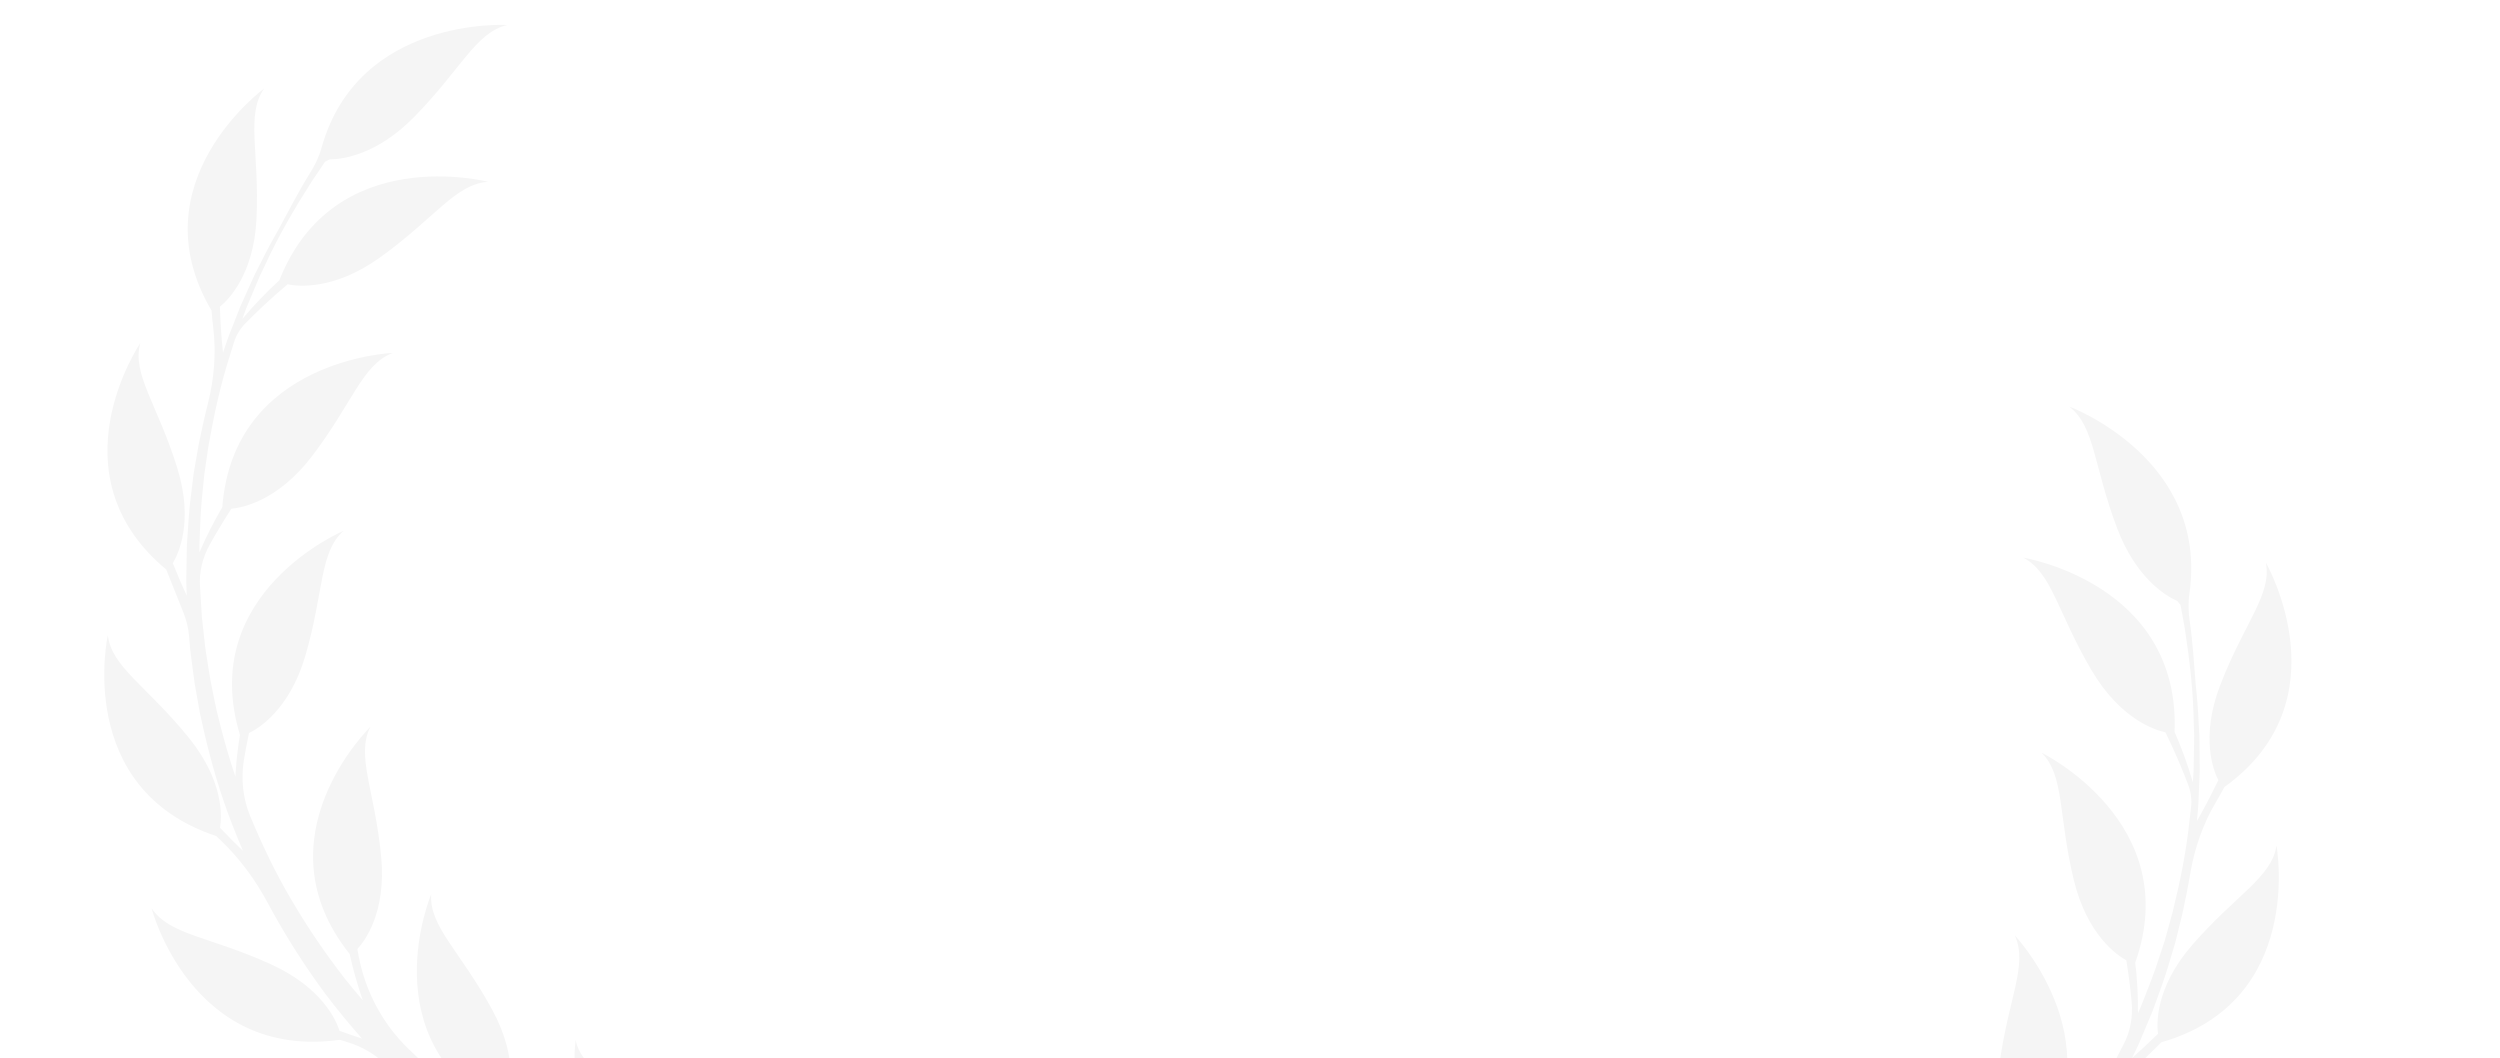
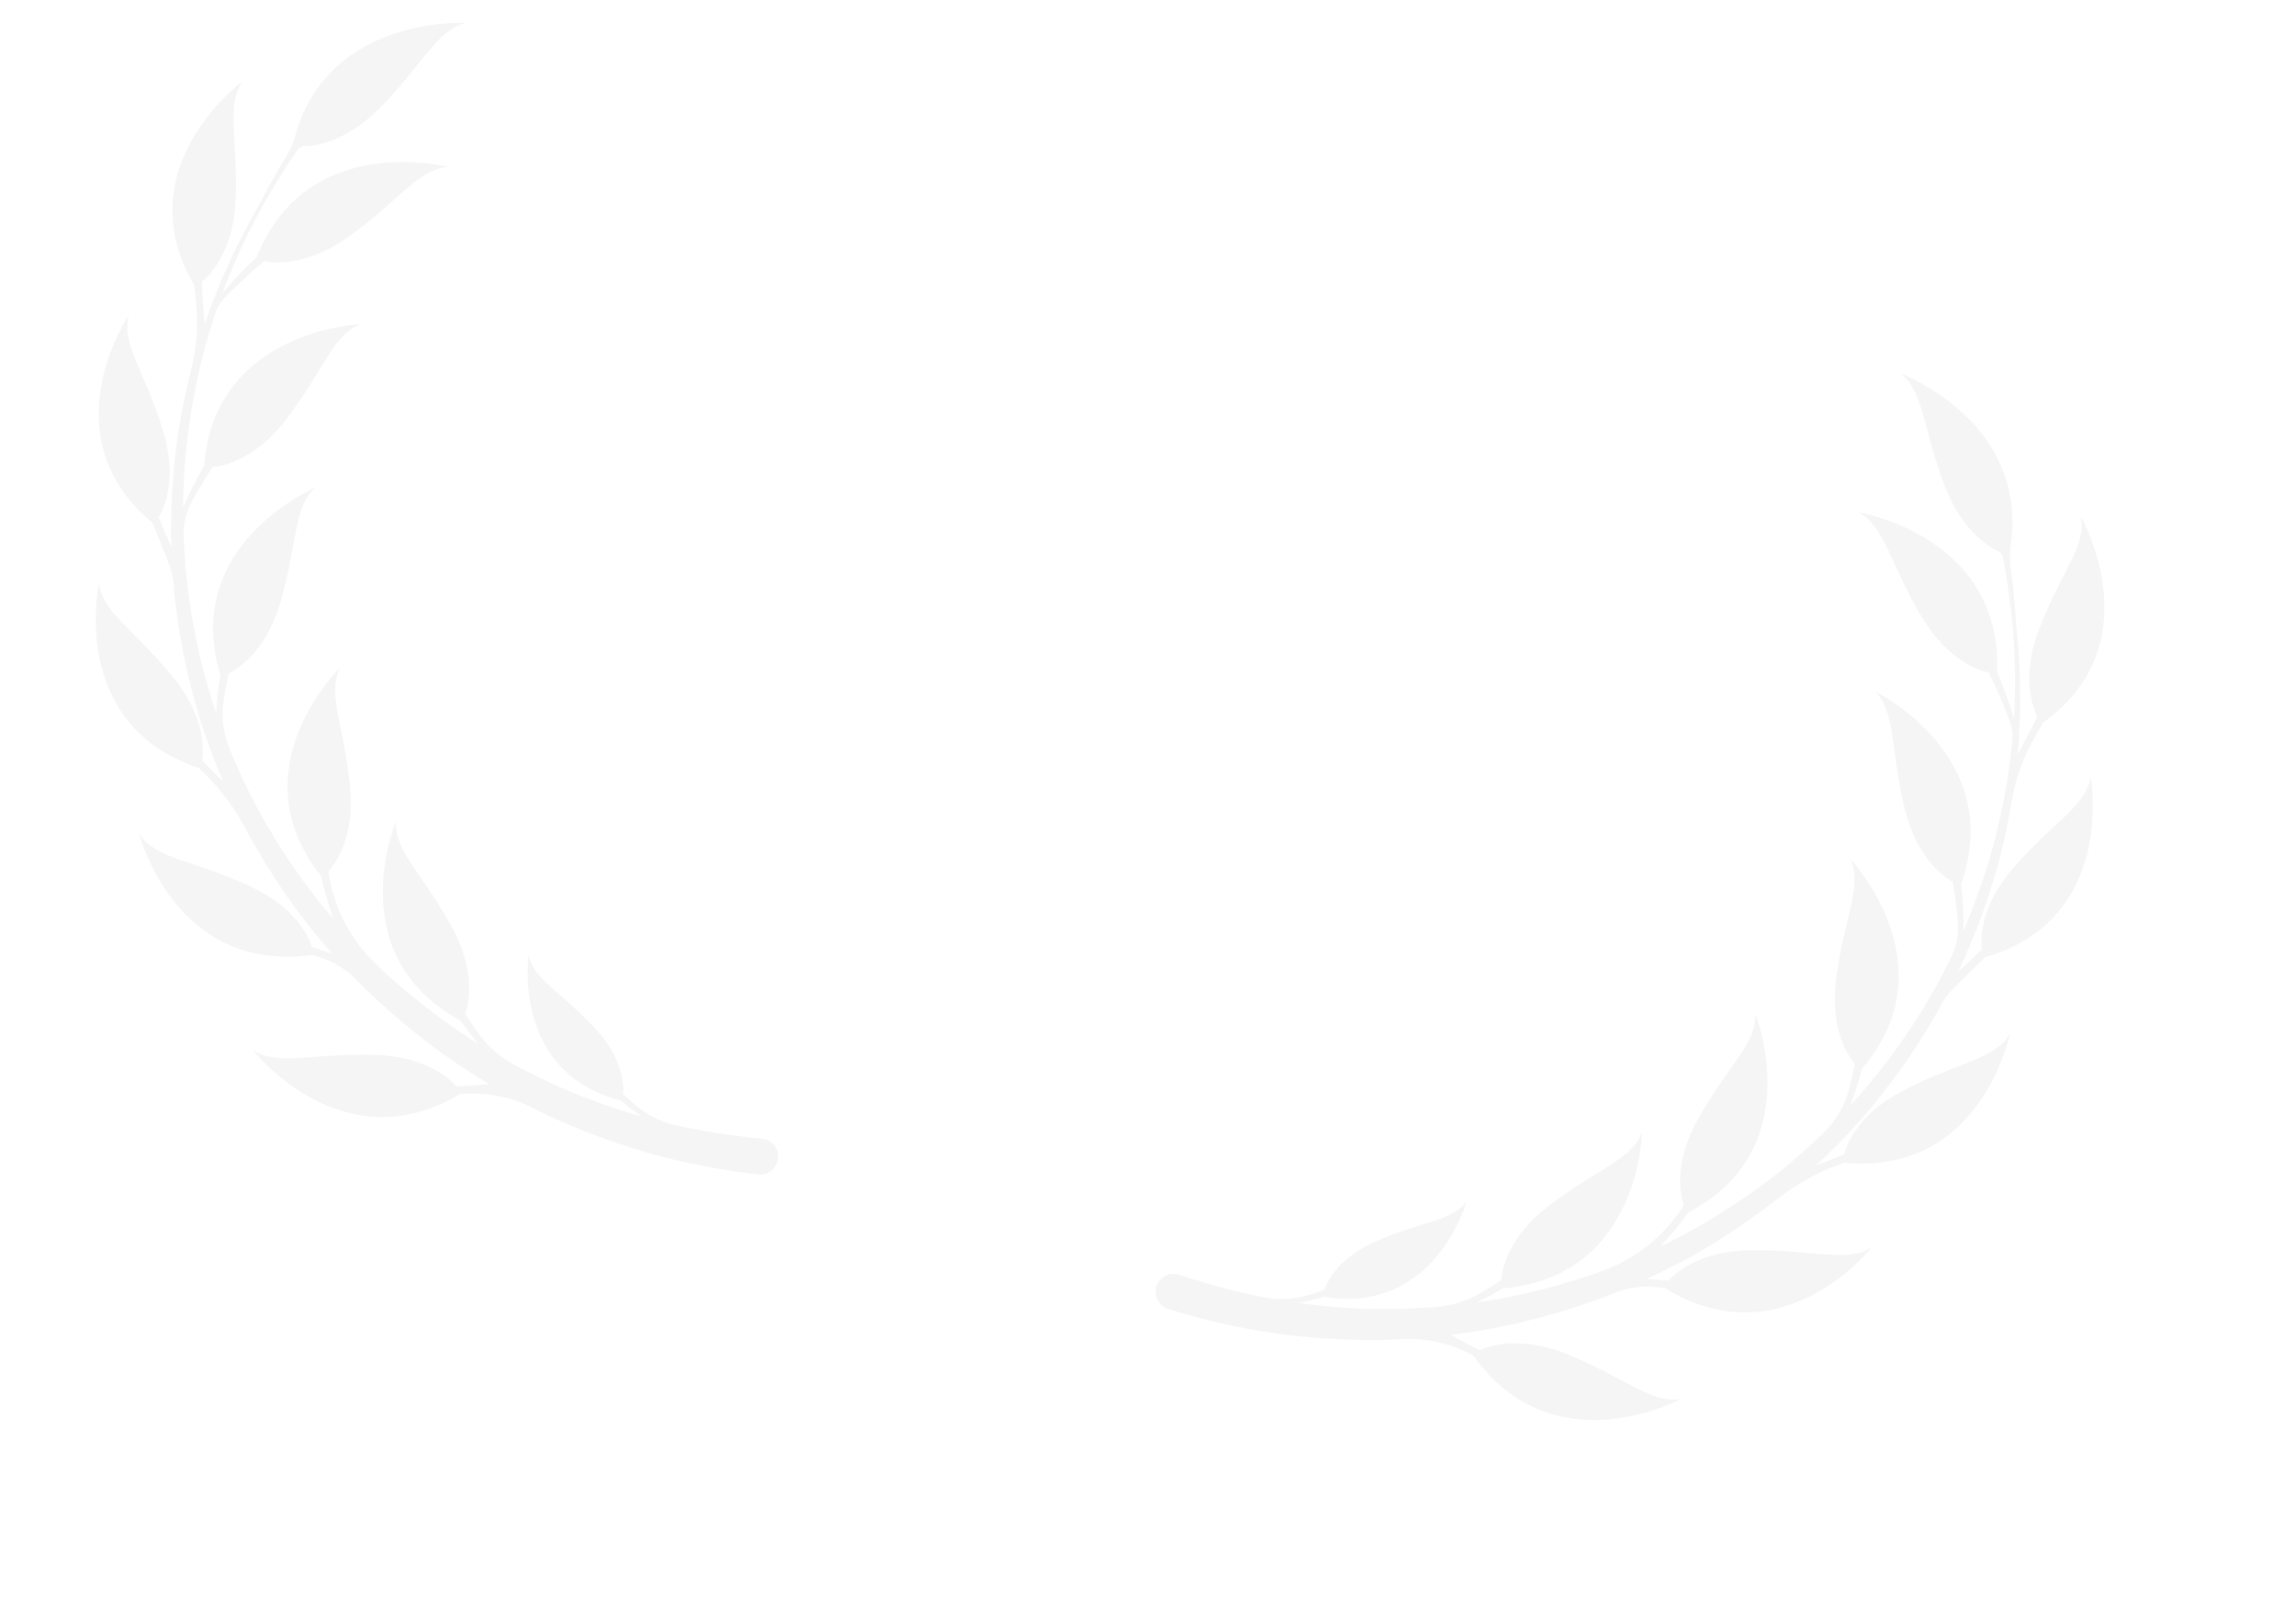
- <svg xmlns="http://www.w3.org/2000/svg" width="1536" height="650" viewBox="0 0 1536 650" fill="none">
-   <path d="M166.357 592.41C198.391 606.989 206.788 627.542 208.592 633.328C213.586 635.148 218.212 636.733 222.416 638.113C214.606 629.264 207.095 620.163 199.976 610.752C188.098 594.697 177.284 577.893 167.621 560.485C166.549 558.573 165.497 556.658 164.484 554.735C156.807 540.379 147.08 527.166 135.211 515.932C134.406 515.174 133.623 514.431 132.858 513.666L132.881 513.682C45.292 484.652 66.253 390.231 66.253 390.231C68.519 409.864 90.173 421.332 116.01 453.277C138.015 480.473 136.218 502.585 135.176 508.573C140.381 514.079 145.168 518.838 149.28 522.775C146.97 517.339 144.739 511.889 142.599 506.382C135.38 487.883 129.801 468.794 125.364 449.504L123.747 442.264C123.176 439.864 122.661 437.433 122.267 435L119.679 420.387C118.928 415.496 118.377 410.59 117.705 405.685C117.41 403.236 117.013 400.784 116.796 398.321L116.167 390.927C115.76 386.035 114.616 381.214 112.806 376.65L102.121 349.877L102.128 349.915C31.558 291.144 86.174 210.835 86.174 210.835C80.956 229.929 96.805 248.446 108.924 287.574C119.232 320.879 109.33 340.799 106.159 346.002C109.253 353.781 112.202 360.526 114.742 366.001L114.584 361.366C114.293 356.434 114.609 351.495 114.619 346.55L114.738 339.144C114.765 336.677 114.811 334.208 115.022 331.749C115.72 321.899 116.194 312.049 117.596 302.275L118.478 294.934L118.921 291.274L119.547 287.621L122.081 273.044C123.809 264.533 125.682 256.037 127.813 247.616C131.629 232.492 132.871 216.823 131.008 201.381C130.571 197.795 130.243 194.251 129.968 190.777L129.975 190.816C83.578 112.026 162.293 54.383 162.293 54.383C150.89 70.665 159.511 93.38 157.597 134.285C155.975 169.095 139.868 184.607 135.097 188.471C135.468 200.213 136.277 209.977 136.999 216.754C137.096 216.497 137.169 216.224 137.265 215.967L139.628 208.965C140.408 206.626 141.406 204.369 142.271 202.054L147.67 188.293L153.729 174.815C154.749 172.573 155.727 170.319 156.791 168.09L160.163 161.511C163.584 154.523 167.292 147.664 171.185 140.933L171.165 140.936C176.535 131.103 183.756 116.979 190.355 106.528C193.46 101.637 195.998 96.406 197.559 90.827C220.148 9.848 311.577 15.364 311.577 15.364C292.102 20.083 283.214 42.726 254.215 72.101C231.283 95.321 210.287 97.887 202.479 97.924C201.626 98.375 200.586 98.918 199.714 99.373L191.527 111.505C180.961 128.04 171.039 145.002 162.888 162.791L159.723 169.394C158.722 171.632 157.806 173.895 156.848 176.146L151.181 189.654L148.897 195.962C156.312 187.128 163.972 179.211 171.666 172.169L171.65 172.192C205.231 87.071 299.828 111.702 299.828 111.702C279.843 113.108 267.207 133.971 233.598 158.096C205.011 178.632 182.711 175.943 176.698 174.663C165.475 184.109 156.31 193.032 151.051 198.363C147.734 201.731 145.147 205.77 143.776 210.255C143.779 210.274 143.763 210.297 143.747 210.32L141.603 217.303C135.555 235.842 131.431 254.922 128.069 274.068L125.954 288.491L125.439 292.084L125.091 295.708L124.395 302.956C123.255 312.603 123.039 322.308 122.616 331.989C122.46 334.418 122.486 336.836 122.531 339.249L122.532 339.369C126.839 329.383 131.579 320.12 136.596 311.61L136.58 311.632C143.473 220.615 241.321 216.833 241.321 216.833C222.597 223.941 216.697 247.517 191.695 280.29C170.425 308.16 148.281 312.029 142.143 312.552C136.608 321.114 132.174 328.681 128.929 334.497C124.424 342.578 122.16 351.723 122.924 360.895C122.931 360.933 122.941 360.992 122.928 361.034L123.81 375.528L124.031 379.152L124.432 382.763L125.234 389.987L126.033 397.191C126.298 399.586 126.743 401.969 127.11 404.365C127.88 409.133 128.555 413.937 129.423 418.687L132.326 432.905C132.772 435.288 133.332 437.631 133.951 439.963L135.714 446.997C138.337 457.141 141.267 467.191 144.6 477.11C145.139 468.189 146.085 459.616 147.433 451.473L147.417 451.496C120.927 364.149 211.066 326.164 211.066 326.164C196.133 339.387 199.133 363.474 187.627 402.83C177.817 436.343 158.518 447.735 152.965 450.396C151.712 456.341 150.701 461.823 149.898 466.648C147.914 478.506 149.215 490.685 153.854 501.774C153.884 501.829 153.894 501.887 153.924 501.942C161.364 519.742 169.697 537.203 179.579 553.792C189.386 570.413 200.255 586.387 212.125 601.603C215.631 606.008 219.241 610.314 222.903 614.571C219.476 604.809 216.839 595.267 214.81 586.059L214.817 586.098C157.705 514.483 227.549 446.598 227.549 446.598C218.55 464.297 230.305 485.578 234.191 526.34C237.499 561.02 223.749 578.597 219.572 583.057C219.804 584.357 220.036 585.657 220.261 586.918C224.281 608.644 234.829 628.737 250.765 644.216C250.841 644.303 250.914 644.37 251.01 644.453C264.806 657.949 279.815 670.17 295.333 681.6C299.277 684.366 303.059 687.361 307.156 689.96L319.232 697.916C319.365 697.752 319.333 697.798 319.466 697.634C315.331 692.66 311.521 687.689 307.977 682.731L307.98 682.75C227.142 638.659 264.926 549.454 264.926 549.454C263.577 569.186 282.774 584.29 302.381 620.335C319.057 650.995 313.266 672.451 311.177 678.143C314.142 682.703 316.956 686.869 319.562 690.552C325.926 699.596 334.24 707.174 344.109 712.317C344.156 712.349 344.198 712.361 344.264 712.39C361.272 721.476 378.773 729.694 396.901 736.301C407.458 740.182 418.149 743.678 428.936 746.798C424.052 743.317 419.441 739.768 415.16 736.141L415.183 736.157C341.911 717.288 353.671 638.981 353.671 638.981C356.636 654.909 374.998 663.055 397.956 687.742C417.497 708.75 417.289 726.919 416.789 731.85C419.509 734.352 422.089 736.639 424.493 738.736C432.394 745.587 441.876 750.498 452.153 752.807C452.196 752.819 452.258 752.828 452.301 752.841C471.125 756.983 490.201 759.92 509.395 761.696L509.602 761.719L509.664 761.728C514.872 762.25 519.308 765.95 520.333 771.013C522.082 779.67 514.922 786.638 506.898 785.692C486.661 783.3 466.59 779.678 446.866 774.814C427.147 769.869 407.868 763.405 389.036 755.922C377.705 751.458 366.612 746.391 355.767 740.9C341.019 733.437 324.379 730.39 307.86 731.884L307.879 731.881C228.579 779.081 169.194 702.464 169.194 702.464C185.844 713.414 208.753 704.507 250.242 705.65C285.55 706.623 301.467 722.225 305.439 726.848C313.811 726.451 321.17 725.832 327.212 725.226C320.963 721.486 314.856 717.521 308.72 713.62L296.319 704.982C292.145 702.176 288.262 698.959 284.214 695.951C268.333 683.624 253.063 670.509 239.088 656.124C238.813 655.832 238.518 655.544 238.243 655.252C231.385 648.217 222.817 643.085 213.34 640.255C211.795 639.787 210.27 639.316 208.745 638.845L208.768 638.861C117.141 651.571 93.133 558.003 93.133 558.003C104.129 574.574 128.733 575.275 166.357 592.41Z" fill="black" fill-opacity="0.04" />
-   <path d="M1171.41 836.353C1136.21 836.774 1120.24 852.193 1116.26 856.76C1110.95 856.412 1106.08 855.996 1101.68 855.562C1112.39 850.616 1122.94 845.317 1133.25 839.578C1150.59 829.677 1167.26 818.662 1183.13 806.631C1184.88 805.313 1186.61 803.985 1188.32 802.634C1201.13 792.594 1215.36 784.427 1230.75 778.934C1231.8 778.565 1232.81 778.201 1233.82 777.81L1233.79 777.815C1325.65 786.579 1344.55 691.724 1344.55 691.724C1334.56 708.776 1310.12 710.536 1273.59 729.346C1242.49 745.357 1235.21 766.315 1233.75 772.215C1226.77 775.153 1220.47 777.577 1215.12 779.521C1219.43 775.479 1223.67 771.391 1227.84 767.216C1241.91 753.2 1254.72 737.983 1266.56 722.121L1270.96 716.149C1272.45 714.182 1273.9 712.165 1275.24 710.098L1283.5 697.77C1286.16 693.598 1288.65 689.331 1291.24 685.114C1292.5 682.991 1293.85 680.908 1295.04 678.741L1298.6 672.229C1300.94 667.917 1303.94 663.967 1307.43 660.521L1328.01 640.331L1327.99 640.364C1416.27 615.048 1398.68 519.534 1398.68 519.534C1395.76 539.11 1373.78 549.661 1346.91 580.578C1324.05 606.895 1325.07 629.117 1325.88 635.157C1319.91 641.028 1314.49 646.01 1309.96 649.996L1311.97 645.818C1314.23 641.422 1315.93 636.775 1317.91 632.246L1320.79 625.421C1321.76 623.154 1322.72 620.875 1323.52 618.54C1326.85 609.245 1330.39 600.041 1333.05 590.532L1335.2 583.459L1336.27 579.931L1337.17 576.335L1340.73 561.975C1342.59 553.49 1344.3 544.96 1345.75 536.395C1348.35 521.017 1353.54 506.178 1361.47 492.799C1363.32 489.694 1365.05 486.583 1366.7 483.516L1366.68 483.548C1440.91 430.165 1392.13 345.67 1392.13 345.67C1396 365.169 1378.95 382.476 1364.2 420.679C1351.65 453.185 1360.13 473.876 1362.94 479.336C1357.86 489.932 1353.18 498.54 1349.79 504.45C1349.8 504.176 1349.85 503.897 1349.86 503.622L1350.52 496.262C1350.75 493.807 1350.75 491.339 1350.89 488.872L1351.5 474.102L1351.39 459.326C1351.36 456.863 1351.38 454.406 1351.3 451.937L1350.87 444.557C1350.56 436.782 1349.93 429.011 1349.09 421.281L1349.1 421.292C1348.16 410.128 1347.24 394.292 1345.42 382.067C1344.55 376.339 1344.34 370.529 1345.16 364.794C1357.15 281.583 1271.27 249.754 1271.27 249.754C1287.19 261.927 1286.19 286.231 1300.87 324.807C1312.49 355.304 1330.67 366.12 1337.8 369.304C1338.4 370.06 1339.13 370.977 1339.74 371.745L1342.34 386.148C1345.34 405.54 1347.58 425.063 1347.86 444.629L1348.1 451.948C1348.11 454.399 1348.03 456.839 1348 459.285L1347.74 473.932L1347.29 480.625C1344.06 469.551 1340.25 459.217 1336.05 449.67L1336.05 449.698C1339.66 358.263 1243.16 342.646 1243.16 342.646C1260.88 351.994 1264.03 376.181 1285.05 411.812C1302.93 442.134 1324.42 448.669 1330.44 449.923C1336.9 463.093 1341.68 474.954 1344.35 481.954C1346.02 486.373 1346.76 491.112 1346.21 495.769C1346.2 495.786 1346.2 495.813 1346.21 495.841L1345.35 503.095C1343.41 522.499 1339.49 541.622 1334.84 560.497L1330.96 574.548L1329.98 578.044L1328.84 581.5L1326.55 588.413C1323.7 597.7 1319.99 606.668 1316.47 615.698C1315.63 617.983 1314.63 620.184 1313.62 622.375L1313.57 622.484C1313.66 611.609 1313.05 601.221 1311.9 591.41L1311.9 591.438C1342.31 505.372 1254.3 462.445 1254.3 462.445C1268.56 476.501 1264.45 500.454 1274.11 540.527C1282.33 574.609 1301.04 587.081 1306.44 590.035C1308.05 600.102 1309.06 608.815 1309.68 615.446C1310.54 624.657 1308.93 633.939 1304.53 642.023C1304.51 642.056 1304.47 642.105 1304.47 642.149L1297.82 655.056L1296.15 658.283L1294.33 661.426L1290.68 667.712L1287.04 673.982C1285.84 676.066 1284.47 678.067 1283.16 680.112C1280.54 684.164 1277.98 688.288 1275.27 692.285L1266.88 704.124C1265.51 706.124 1264.05 708.042 1262.55 709.927L1258.1 715.652C1251.61 723.877 1244.87 731.891 1237.82 739.623C1240.93 731.242 1243.52 723.016 1245.57 715.021L1245.57 715.049C1305.04 645.806 1237.88 574.691 1237.88 574.691C1246.21 592.814 1233.75 613.645 1228.41 654.299C1223.87 688.922 1236.93 707.13 1240.94 711.805C1239.69 717.75 1238.4 723.174 1237.19 727.913C1234.22 739.564 1228.12 750.183 1219.4 758.46C1219.36 758.498 1219.32 758.547 1219.27 758.585C1205.29 771.872 1190.62 784.489 1174.88 795.682C1159.21 806.936 1142.82 817.169 1125.82 826.306C1120.83 828.922 1115.79 831.406 1110.73 833.824C1117.8 826.274 1124.06 818.606 1129.63 810.999L1129.61 811.031C1210.75 768.536 1174.22 678.246 1174.22 678.246C1175.32 698.072 1155.98 712.804 1135.98 748.536C1118.97 778.935 1124.46 800.566 1126.49 806.331C1125.75 807.427 1125.01 808.523 1124.3 809.586C1111.86 827.845 1094.1 841.976 1073.27 849.714C1073.17 849.762 1073.08 849.794 1072.95 849.831C1054.89 856.616 1036.22 861.745 1017.41 865.946C1012.69 866.886 1008.02 868.101 1003.22 868.827L988.964 871.236C988.908 871.032 988.919 871.087 988.863 870.884C994.654 868 1000.15 864.988 1005.39 861.881L1005.38 861.897C1097.13 854.157 1098.54 757.29 1098.54 757.29C1091.81 775.889 1068.15 781.967 1035.67 807.043C1008.05 828.371 1004.69 850.34 1004.31 856.392C999.757 859.369 995.502 862.046 991.632 864.365C982.161 870.074 971.496 873.655 960.391 874.38C960.336 874.391 960.292 874.385 960.22 874.384C940.993 875.839 921.663 876.3 902.411 875.034C891.185 874.327 879.992 873.214 868.863 871.718C874.736 870.502 880.387 869.115 885.767 867.522L885.74 867.528C960.397 879.815 981.221 803.417 981.221 803.417C972.084 816.796 951.996 816.844 921.031 830.175C894.677 841.516 887.538 858.225 886.007 862.939C882.509 864.132 879.226 865.183 876.18 866.133C866.187 869.215 855.53 869.884 845.195 867.852C845.151 867.846 845.09 867.829 845.046 867.823C826.15 864.021 807.509 859.015 789.23 852.898L789.031 852.836L788.971 852.819C783.994 851.196 778.443 852.793 775.463 857.011C770.371 864.228 774.113 873.492 781.836 875.863C801.319 881.837 821.146 886.618 841.156 890.122C861.194 893.55 881.443 895.412 901.693 896.16C913.862 896.645 926.057 896.483 938.195 895.833C954.701 894.952 971.156 898.875 985.669 906.906L985.653 906.895C1039.18 982.07 1124.42 935.914 1124.42 935.914C1104.77 939.218 1087.4 921.828 1048.97 906.14C1016.27 892.788 995.414 900.646 989.916 903.274C982.415 899.534 975.93 895.999 970.646 893.008C977.873 892.106 985.061 890.94 992.248 889.846L1007.08 886.943C1012.03 886.06 1016.88 884.682 1021.8 883.562C1041.3 878.688 1060.57 872.846 1079.16 865.319C1079.53 865.164 1079.91 865.019 1080.28 864.863C1089.39 861.191 1099.3 859.951 1109.12 861.184C1110.72 861.379 1112.31 861.563 1113.89 861.747L1113.86 861.752C1192.58 910.339 1252.29 834.402 1252.29 834.402C1235.54 845.132 1212.75 835.849 1171.41 836.353Z" fill="black" fill-opacity="0.04" />
+ <svg xmlns="http://www.w3.org/2000/svg" width="1536" height="1084" viewBox="0 0 1536 1084" fill="none">
+   <path d="M166.357 592.41C198.391 606.989 206.788 627.542 208.592 633.328C213.586 635.148 218.212 636.733 222.416 638.112C214.606 629.264 207.095 620.163 199.976 610.752C188.098 594.697 177.284 577.893 167.621 560.485C166.549 558.573 165.497 556.658 164.484 554.735C156.807 540.379 147.08 527.166 135.211 515.932C134.406 515.174 133.623 514.431 132.858 513.666L132.881 513.682C45.292 484.652 66.253 390.231 66.253 390.231C68.519 409.864 90.173 421.332 116.01 453.277C138.015 480.473 136.218 502.585 135.176 508.573C140.381 514.079 145.168 518.838 149.28 522.775C146.97 517.339 144.739 511.889 142.599 506.382C135.38 487.883 129.801 468.794 125.364 449.504L123.747 442.265C123.176 439.864 122.661 437.433 122.267 435L119.679 420.387C118.928 415.496 118.377 410.59 117.705 405.685C117.41 403.236 117.013 400.784 116.796 398.321L116.167 390.927C115.76 386.035 114.616 381.214 112.806 376.65L102.121 349.877L102.128 349.915C31.558 291.144 86.174 210.835 86.174 210.835C80.956 229.929 96.805 248.446 108.924 287.574C119.232 320.879 109.33 340.799 106.159 346.002C109.253 353.781 112.202 360.526 114.742 366.001L114.584 361.366C114.293 356.434 114.609 351.495 114.619 346.55L114.738 339.144C114.765 336.677 114.811 334.208 115.022 331.749C115.72 321.899 116.194 312.049 117.596 302.275L118.478 294.934L118.921 291.274L119.547 287.621L122.081 273.044C123.809 264.533 125.682 256.037 127.813 247.616C131.629 232.492 132.871 216.823 131.008 201.381C130.571 197.795 130.243 194.251 129.968 190.777L129.975 190.816C83.578 112.026 162.293 54.383 162.293 54.383C150.89 70.665 159.511 93.38 157.597 134.285C155.975 169.095 139.868 184.607 135.097 188.471C135.468 200.213 136.277 209.977 136.999 216.754C137.096 216.497 137.169 216.224 137.265 215.967L139.628 208.965C140.408 206.626 141.406 204.369 142.271 202.054L147.67 188.293L153.729 174.815C154.749 172.573 155.727 170.319 156.791 168.09L160.163 161.511C163.584 154.523 167.292 147.664 171.185 140.933L171.165 140.936C176.535 131.103 183.756 116.979 190.355 106.528C193.46 101.637 195.998 96.406 197.559 90.827C220.148 9.848 311.577 15.364 311.577 15.364C292.102 20.083 283.214 42.726 254.215 72.101C231.283 95.321 210.287 97.887 202.479 97.924C201.626 98.375 200.586 98.918 199.714 99.373L191.527 111.505C180.961 128.04 171.039 145.002 162.888 162.791L159.723 169.394C158.722 171.632 157.806 173.895 156.848 176.146L151.181 189.654L148.897 195.962C156.312 187.128 163.972 179.211 171.666 172.169L171.65 172.192C205.231 87.071 299.828 111.702 299.828 111.702C279.843 113.108 267.207 133.971 233.598 158.096C205.011 178.632 182.711 175.943 176.698 174.663C165.475 184.109 156.31 193.032 151.051 198.363C147.734 201.731 145.147 205.77 143.776 210.255C143.779 210.274 143.763 210.297 143.747 210.32L141.603 217.303C135.555 235.842 131.431 254.922 128.069 274.068L125.954 288.491L125.439 292.084L125.091 295.708L124.395 302.956C123.255 312.603 123.039 322.308 122.616 331.989C122.46 334.418 122.486 336.836 122.531 339.249L122.532 339.369C126.839 329.383 131.579 320.12 136.596 311.61L136.58 311.632C143.473 220.615 241.321 216.833 241.321 216.833C222.597 223.941 216.697 247.517 191.695 280.29C170.425 308.16 148.281 312.029 142.143 312.552C136.608 321.114 132.174 328.681 128.929 334.497C124.424 342.578 122.16 351.723 122.924 360.895C122.931 360.933 122.941 360.992 122.928 361.034L123.81 375.528L124.031 379.152L124.432 382.763L125.234 389.987L126.033 397.191C126.298 399.586 126.743 401.969 127.11 404.365C127.88 409.133 128.555 413.937 129.423 418.687L132.326 432.905C132.772 435.288 133.332 437.631 133.951 439.963L135.714 446.997C138.337 457.141 141.267 467.191 144.6 477.11C145.139 468.189 146.085 459.616 147.433 451.473L147.417 451.496C120.927 364.149 211.066 326.164 211.066 326.164C196.133 339.387 199.133 363.474 187.627 402.83C177.817 436.343 158.518 447.735 152.965 450.396C151.712 456.341 150.701 461.823 149.898 466.648C147.914 478.506 149.215 490.685 153.854 501.774C153.884 501.829 153.894 501.887 153.924 501.942C161.364 519.742 169.697 537.203 179.579 553.792C189.386 570.413 200.255 586.387 212.125 601.603C215.631 606.008 219.241 610.314 222.903 614.571C219.476 604.809 216.839 595.267 214.81 586.059L214.817 586.098C157.705 514.483 227.549 446.598 227.549 446.598C218.55 464.297 230.305 485.578 234.191 526.34C237.499 561.02 223.749 578.597 219.572 583.057C219.804 584.357 220.036 585.657 220.261 586.918C224.281 608.644 234.829 628.737 250.765 644.216C250.841 644.303 250.914 644.37 251.01 644.453C264.806 657.949 279.815 670.17 295.333 681.6C299.277 684.366 303.059 687.361 307.156 689.96L319.232 697.916C319.365 697.752 319.333 697.798 319.466 697.634C315.331 692.66 311.521 687.689 307.977 682.731L307.98 682.75C227.142 638.659 264.926 549.454 264.926 549.454C263.577 569.186 282.774 584.29 302.381 620.335C319.057 650.995 313.266 672.451 311.177 678.143C314.142 682.703 316.956 686.869 319.562 690.552C325.926 699.596 334.24 707.175 344.109 712.317C344.156 712.349 344.198 712.361 344.264 712.39C361.272 721.476 378.773 729.694 396.901 736.301C407.458 740.182 418.149 743.678 428.936 746.798C424.052 743.317 419.441 739.768 415.16 736.141L415.183 736.157C341.911 717.288 353.671 638.981 353.671 638.981C356.636 654.909 374.998 663.055 397.956 687.742C417.497 708.75 417.289 726.919 416.789 731.85C419.509 734.352 422.089 736.639 424.493 738.736C432.394 745.587 441.876 750.498 452.153 752.807C452.196 752.819 452.258 752.828 452.301 752.841C471.125 756.983 490.201 759.92 509.395 761.696L509.602 761.719L509.664 761.728C514.872 762.25 519.308 765.95 520.333 771.013C522.082 779.67 514.922 786.638 506.898 785.692C486.661 783.3 466.59 779.678 446.866 774.814C427.147 769.869 407.868 763.405 389.036 755.922C377.705 751.458 366.612 746.391 355.767 740.9C341.019 733.437 324.379 730.39 307.86 731.884L307.879 731.881C228.579 779.081 169.194 702.464 169.194 702.464C185.844 713.414 208.753 704.507 250.242 705.65C285.55 706.623 301.467 722.225 305.439 726.848C313.811 726.451 321.17 725.832 327.212 725.226C320.963 721.486 314.856 717.521 308.72 713.62L296.319 704.982C292.145 702.176 288.262 698.959 284.214 695.951C268.333 683.624 253.063 670.509 239.088 656.124C238.813 655.832 238.518 655.544 238.243 655.252C231.385 648.217 222.817 643.085 213.34 640.255C211.795 639.787 210.27 639.316 208.745 638.845L208.768 638.86C117.141 651.571 93.133 558.003 93.133 558.003C104.129 574.574 128.733 575.275 166.357 592.41Z" fill="black" fill-opacity="0.04" />
+   <path d="M1171.41 836.353C1136.21 836.774 1120.24 852.193 1116.26 856.76C1110.95 856.412 1106.08 855.996 1101.68 855.562C1112.39 850.616 1122.94 845.317 1133.25 839.578C1150.59 829.677 1167.26 818.662 1183.13 806.631C1184.88 805.313 1186.62 803.985 1188.32 802.634C1201.13 792.594 1215.36 784.427 1230.75 778.934C1231.8 778.565 1232.81 778.201 1233.82 777.81L1233.79 777.815C1325.65 786.579 1344.55 691.724 1344.55 691.724C1334.56 708.776 1310.12 710.536 1273.6 729.346C1242.49 745.357 1235.22 766.315 1233.75 772.215C1226.77 775.153 1220.47 777.577 1215.12 779.521C1219.43 775.479 1223.67 771.391 1227.85 767.216C1241.91 753.2 1254.72 737.983 1266.56 722.121L1270.96 716.149C1272.45 714.182 1273.9 712.165 1275.24 710.098L1283.5 697.77C1286.16 693.598 1288.65 689.331 1291.24 685.114C1292.5 682.991 1293.85 680.908 1295.04 678.741L1298.6 672.229C1300.95 667.917 1303.94 663.967 1307.43 660.521L1328.01 640.331L1327.99 640.364C1416.27 615.048 1398.68 519.534 1398.68 519.534C1395.76 539.11 1373.79 549.661 1346.91 580.578C1324.05 606.895 1325.07 629.117 1325.88 635.157C1319.91 641.028 1314.49 646.01 1309.96 649.996L1311.97 645.818C1314.23 641.422 1315.93 636.775 1317.92 632.246L1320.79 625.421C1321.76 623.154 1322.72 620.875 1323.52 618.54C1326.85 609.245 1330.39 600.04 1333.05 590.532L1335.2 583.459L1336.27 579.931L1337.17 576.335L1340.74 561.975C1342.59 553.49 1344.3 544.96 1345.75 536.395C1348.35 521.017 1353.54 506.178 1361.47 492.799C1363.32 489.694 1365.05 486.583 1366.7 483.516L1366.68 483.548C1440.91 430.165 1392.13 345.67 1392.13 345.67C1396 365.169 1378.95 382.476 1364.2 420.679C1351.65 453.185 1360.13 473.876 1362.94 479.336C1357.86 489.932 1353.18 498.54 1349.79 504.45C1349.8 504.176 1349.85 503.897 1349.86 503.622L1350.52 496.262C1350.75 493.807 1350.75 491.339 1350.89 488.872L1351.5 474.102L1351.4 459.326C1351.37 456.863 1351.38 454.406 1351.31 451.937L1350.87 444.557C1350.56 436.783 1349.93 429.011 1349.09 421.281L1349.1 421.292C1348.16 410.128 1347.25 394.292 1345.42 382.067C1344.55 376.339 1344.34 370.529 1345.16 364.794C1357.16 281.583 1271.27 249.754 1271.27 249.754C1287.19 261.927 1286.19 286.231 1300.87 324.807C1312.49 355.304 1330.67 366.12 1337.8 369.304C1338.4 370.06 1339.13 370.977 1339.75 371.745L1342.34 386.148C1345.34 405.54 1347.58 425.063 1347.86 444.629L1348.1 451.948C1348.11 454.399 1348.03 456.839 1348 459.285L1347.74 473.932L1347.29 480.625C1344.07 469.551 1340.25 459.217 1336.05 449.67L1336.05 449.698C1339.66 358.263 1243.16 342.646 1243.16 342.646C1260.88 351.994 1264.03 376.181 1285.05 411.812C1302.93 442.134 1324.42 448.669 1330.44 449.923C1336.9 463.093 1341.69 474.954 1344.35 481.954C1346.02 486.373 1346.76 491.112 1346.21 495.769C1346.2 495.786 1346.2 495.813 1346.21 495.841L1345.35 503.095C1343.41 522.499 1339.49 541.622 1334.84 560.497L1330.96 574.548L1329.98 578.044L1328.84 581.5L1326.55 588.413C1323.7 597.7 1319.99 606.668 1316.47 615.698C1315.63 617.983 1314.63 620.184 1313.62 622.375L1313.57 622.484C1313.66 611.609 1313.06 601.221 1311.9 591.41L1311.9 591.438C1342.31 505.372 1254.3 462.445 1254.3 462.445C1268.56 476.501 1264.45 500.454 1274.11 540.527C1282.33 574.609 1301.04 587.081 1306.44 590.035C1308.05 600.102 1309.06 608.815 1309.68 615.446C1310.55 624.657 1308.93 633.939 1304.53 642.023C1304.51 642.056 1304.48 642.105 1304.47 642.149L1297.82 655.056L1296.15 658.283L1294.33 661.426L1290.68 667.712L1287.05 673.982C1285.84 676.066 1284.47 678.067 1283.17 680.112C1280.54 684.164 1277.98 688.288 1275.27 692.285L1266.88 704.124C1265.51 706.124 1264.06 708.042 1262.55 709.927L1258.1 715.652C1251.61 723.877 1244.87 731.891 1237.82 739.623C1240.93 731.242 1243.52 723.016 1245.57 715.021L1245.58 715.049C1305.04 645.806 1237.88 574.691 1237.88 574.691C1246.21 592.814 1233.75 613.645 1228.41 654.299C1223.87 688.922 1236.93 707.13 1240.94 711.805C1239.69 717.75 1238.4 723.174 1237.19 727.913C1234.23 739.564 1228.12 750.183 1219.41 758.46C1219.36 758.498 1219.32 758.547 1219.27 758.585C1205.29 771.872 1190.62 784.489 1174.89 795.682C1159.21 806.936 1142.82 817.169 1125.82 826.306C1120.84 828.922 1115.8 831.406 1110.73 833.824C1117.8 826.274 1124.06 818.606 1129.63 810.999L1129.61 811.031C1210.76 768.536 1174.23 678.246 1174.23 678.246C1175.32 698.072 1155.98 712.804 1135.98 748.536C1118.97 778.935 1124.46 800.566 1126.49 806.331C1125.75 807.427 1125.01 808.523 1124.3 809.586C1111.86 827.845 1094.1 841.977 1073.27 849.714C1073.17 849.762 1073.08 849.794 1072.95 849.831C1054.89 856.616 1036.22 861.745 1017.41 865.946C1012.69 866.886 1008.02 868.101 1003.22 868.827L988.965 871.236C988.909 871.032 988.92 871.087 988.864 870.884C994.655 868 1000.15 864.988 1005.39 861.881L1005.38 861.897C1097.13 854.157 1098.54 757.29 1098.54 757.29C1091.81 775.889 1068.16 781.967 1035.68 807.043C1008.05 828.371 1004.7 850.34 1004.31 856.392C999.758 859.369 995.503 862.046 991.633 864.365C982.162 870.074 971.497 873.655 960.392 874.38C960.337 874.391 960.293 874.385 960.221 874.384C940.994 875.839 921.664 876.3 902.412 875.034C891.186 874.327 879.993 873.214 868.864 871.718C874.737 870.502 880.388 869.115 885.768 867.522L885.741 867.528C960.398 879.815 981.222 803.417 981.222 803.417C972.084 816.796 951.997 816.844 921.032 830.175C894.678 841.516 887.539 858.225 886.008 862.939C882.51 864.132 879.227 865.183 876.181 866.133C866.188 869.215 855.531 869.884 845.196 867.852C845.152 867.846 845.091 867.829 845.047 867.823C826.151 864.021 807.51 859.015 789.231 852.898L789.032 852.836L788.971 852.819C783.995 851.196 778.444 852.793 775.464 857.011C770.372 864.228 774.113 873.492 781.837 875.863C801.32 881.837 821.147 886.618 841.157 890.122C861.195 893.55 881.444 895.412 901.694 896.16C913.863 896.645 926.058 896.483 938.196 895.833C954.702 894.952 971.157 898.875 985.67 906.906L985.654 906.895C1039.18 982.07 1124.42 935.914 1124.42 935.914C1104.77 939.218 1087.4 921.828 1048.97 906.14C1016.27 892.788 995.415 900.646 989.917 903.274C982.416 899.534 975.931 895.999 970.647 893.008C977.874 892.106 985.062 890.94 992.249 889.846L1007.08 886.943C1012.03 886.06 1016.88 884.682 1021.8 883.562C1041.3 878.688 1060.57 872.846 1079.16 865.319C1079.53 865.164 1079.91 865.019 1080.28 864.863C1089.39 861.191 1099.31 859.951 1109.12 861.184C1110.72 861.379 1112.31 861.563 1113.89 861.747L1113.86 861.752C1192.58 910.339 1252.29 834.402 1252.29 834.402C1235.54 845.131 1212.75 835.849 1171.41 836.353Z" fill="black" fill-opacity="0.04" />
</svg>
